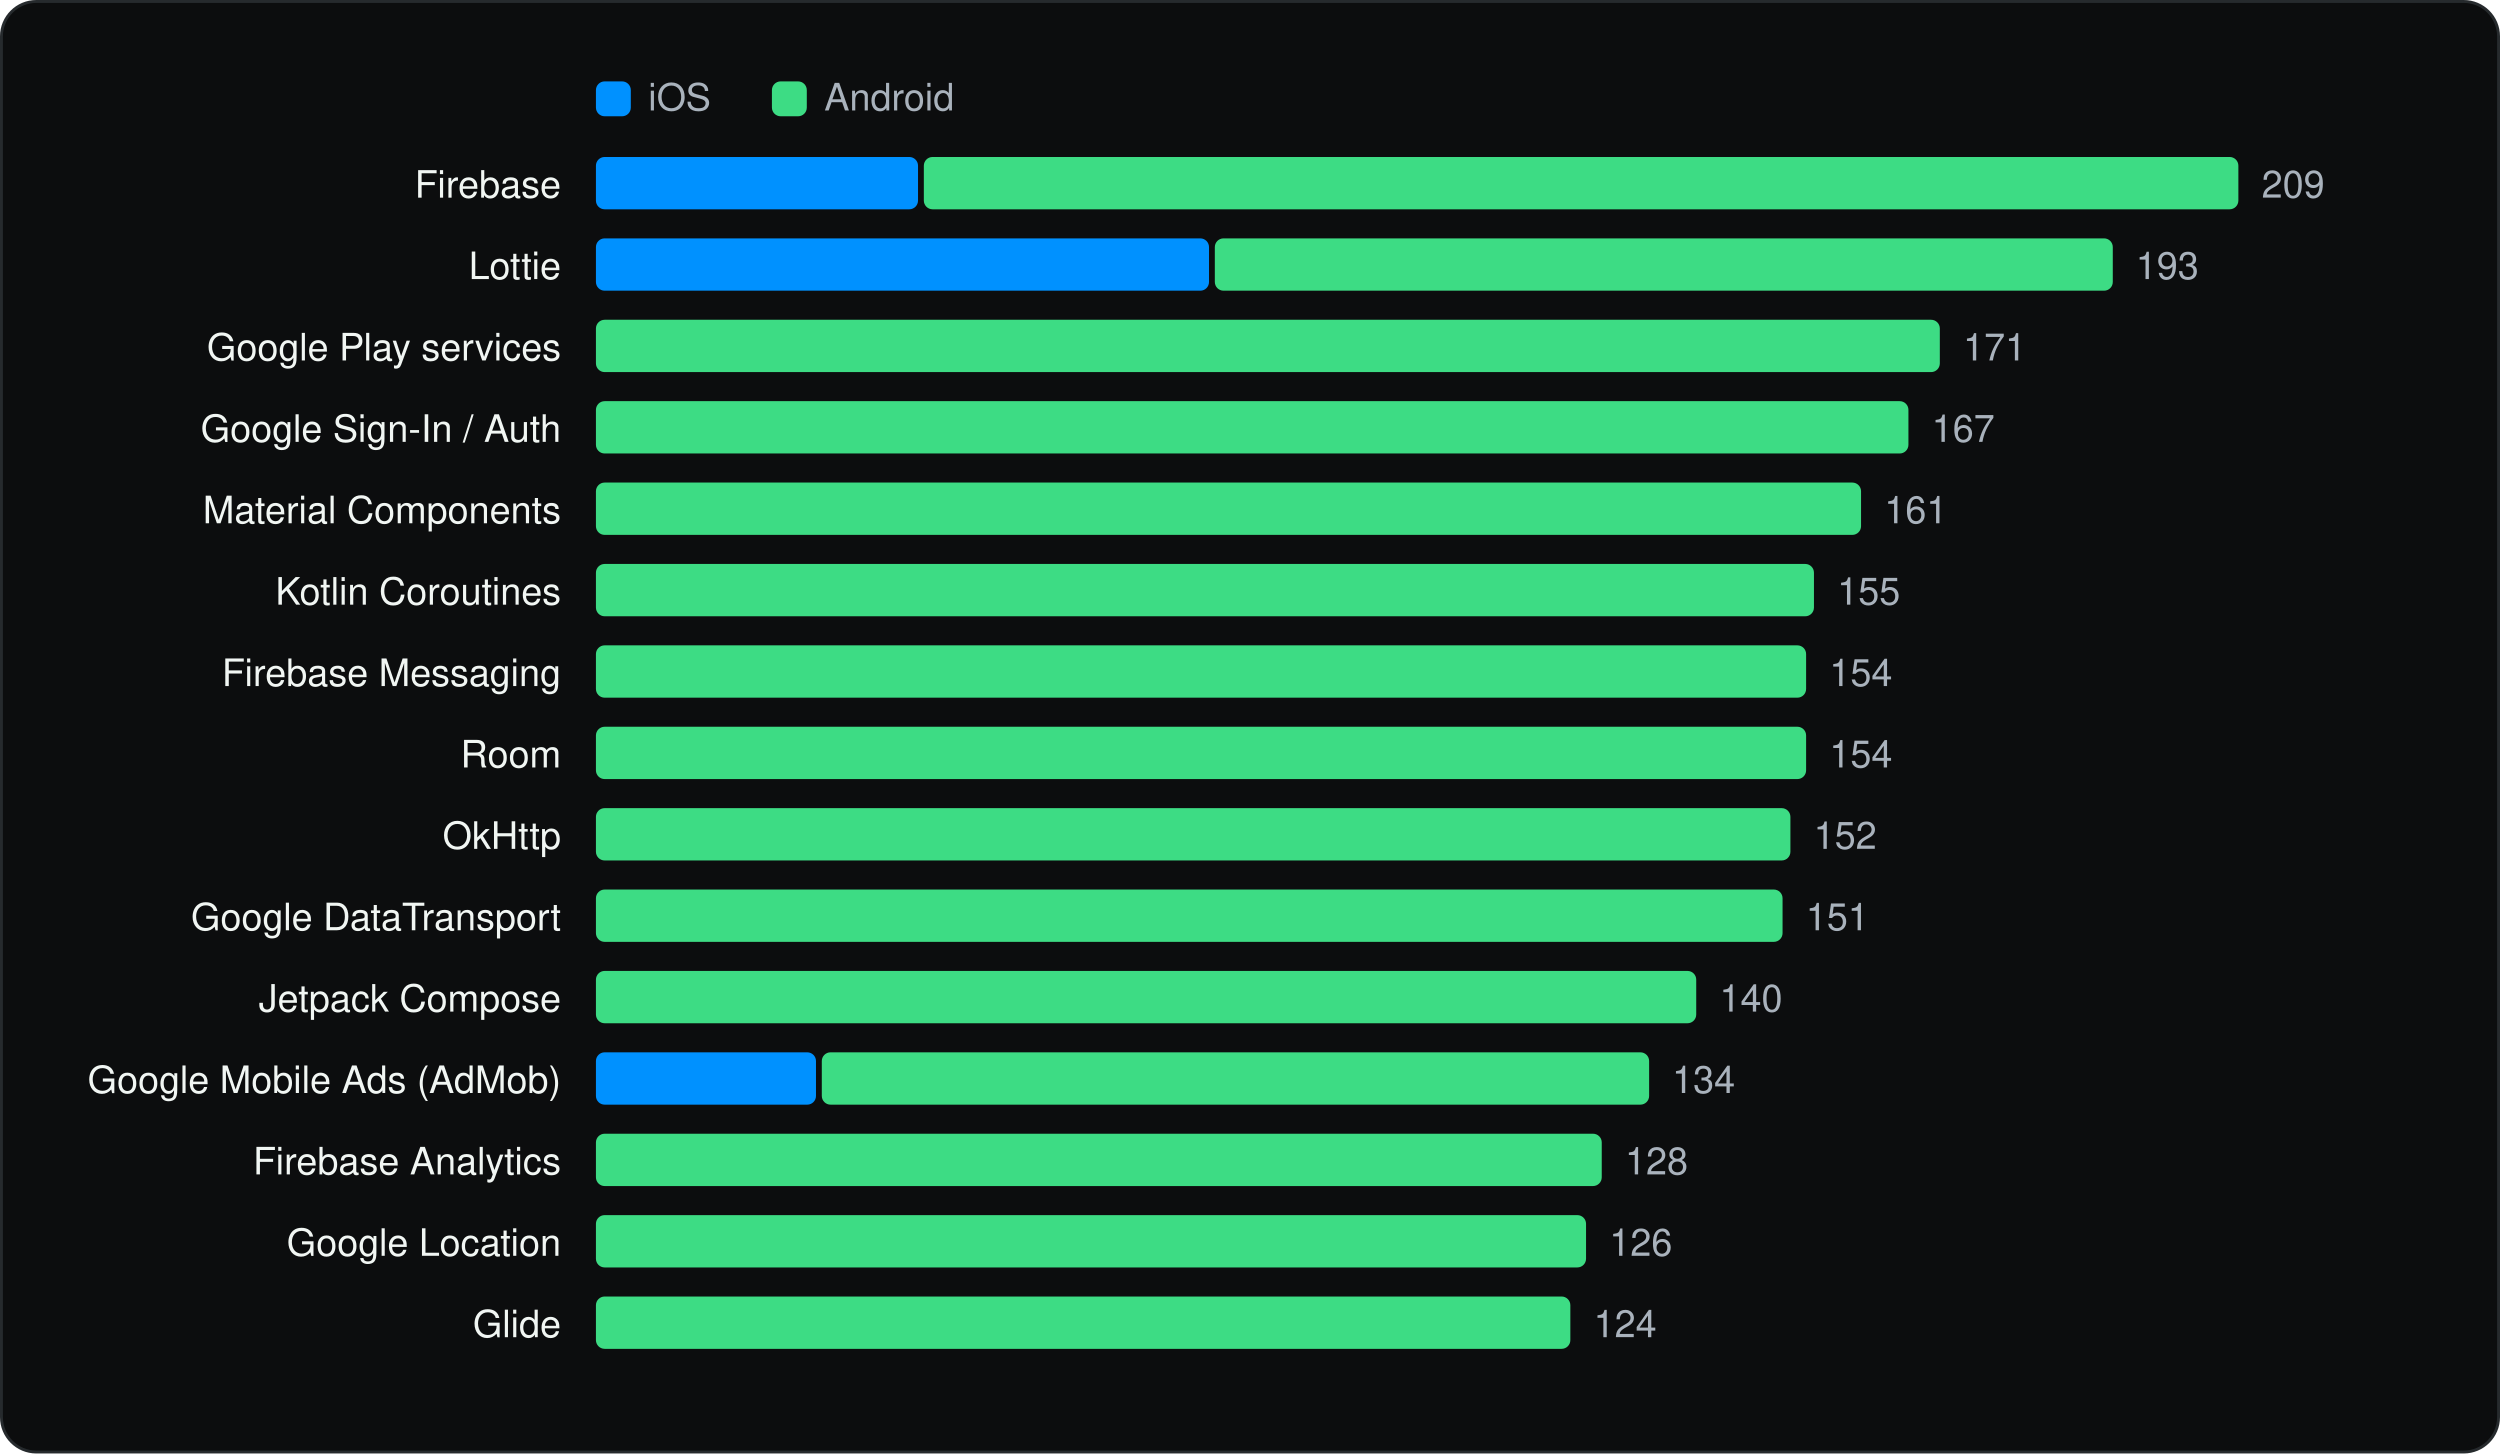
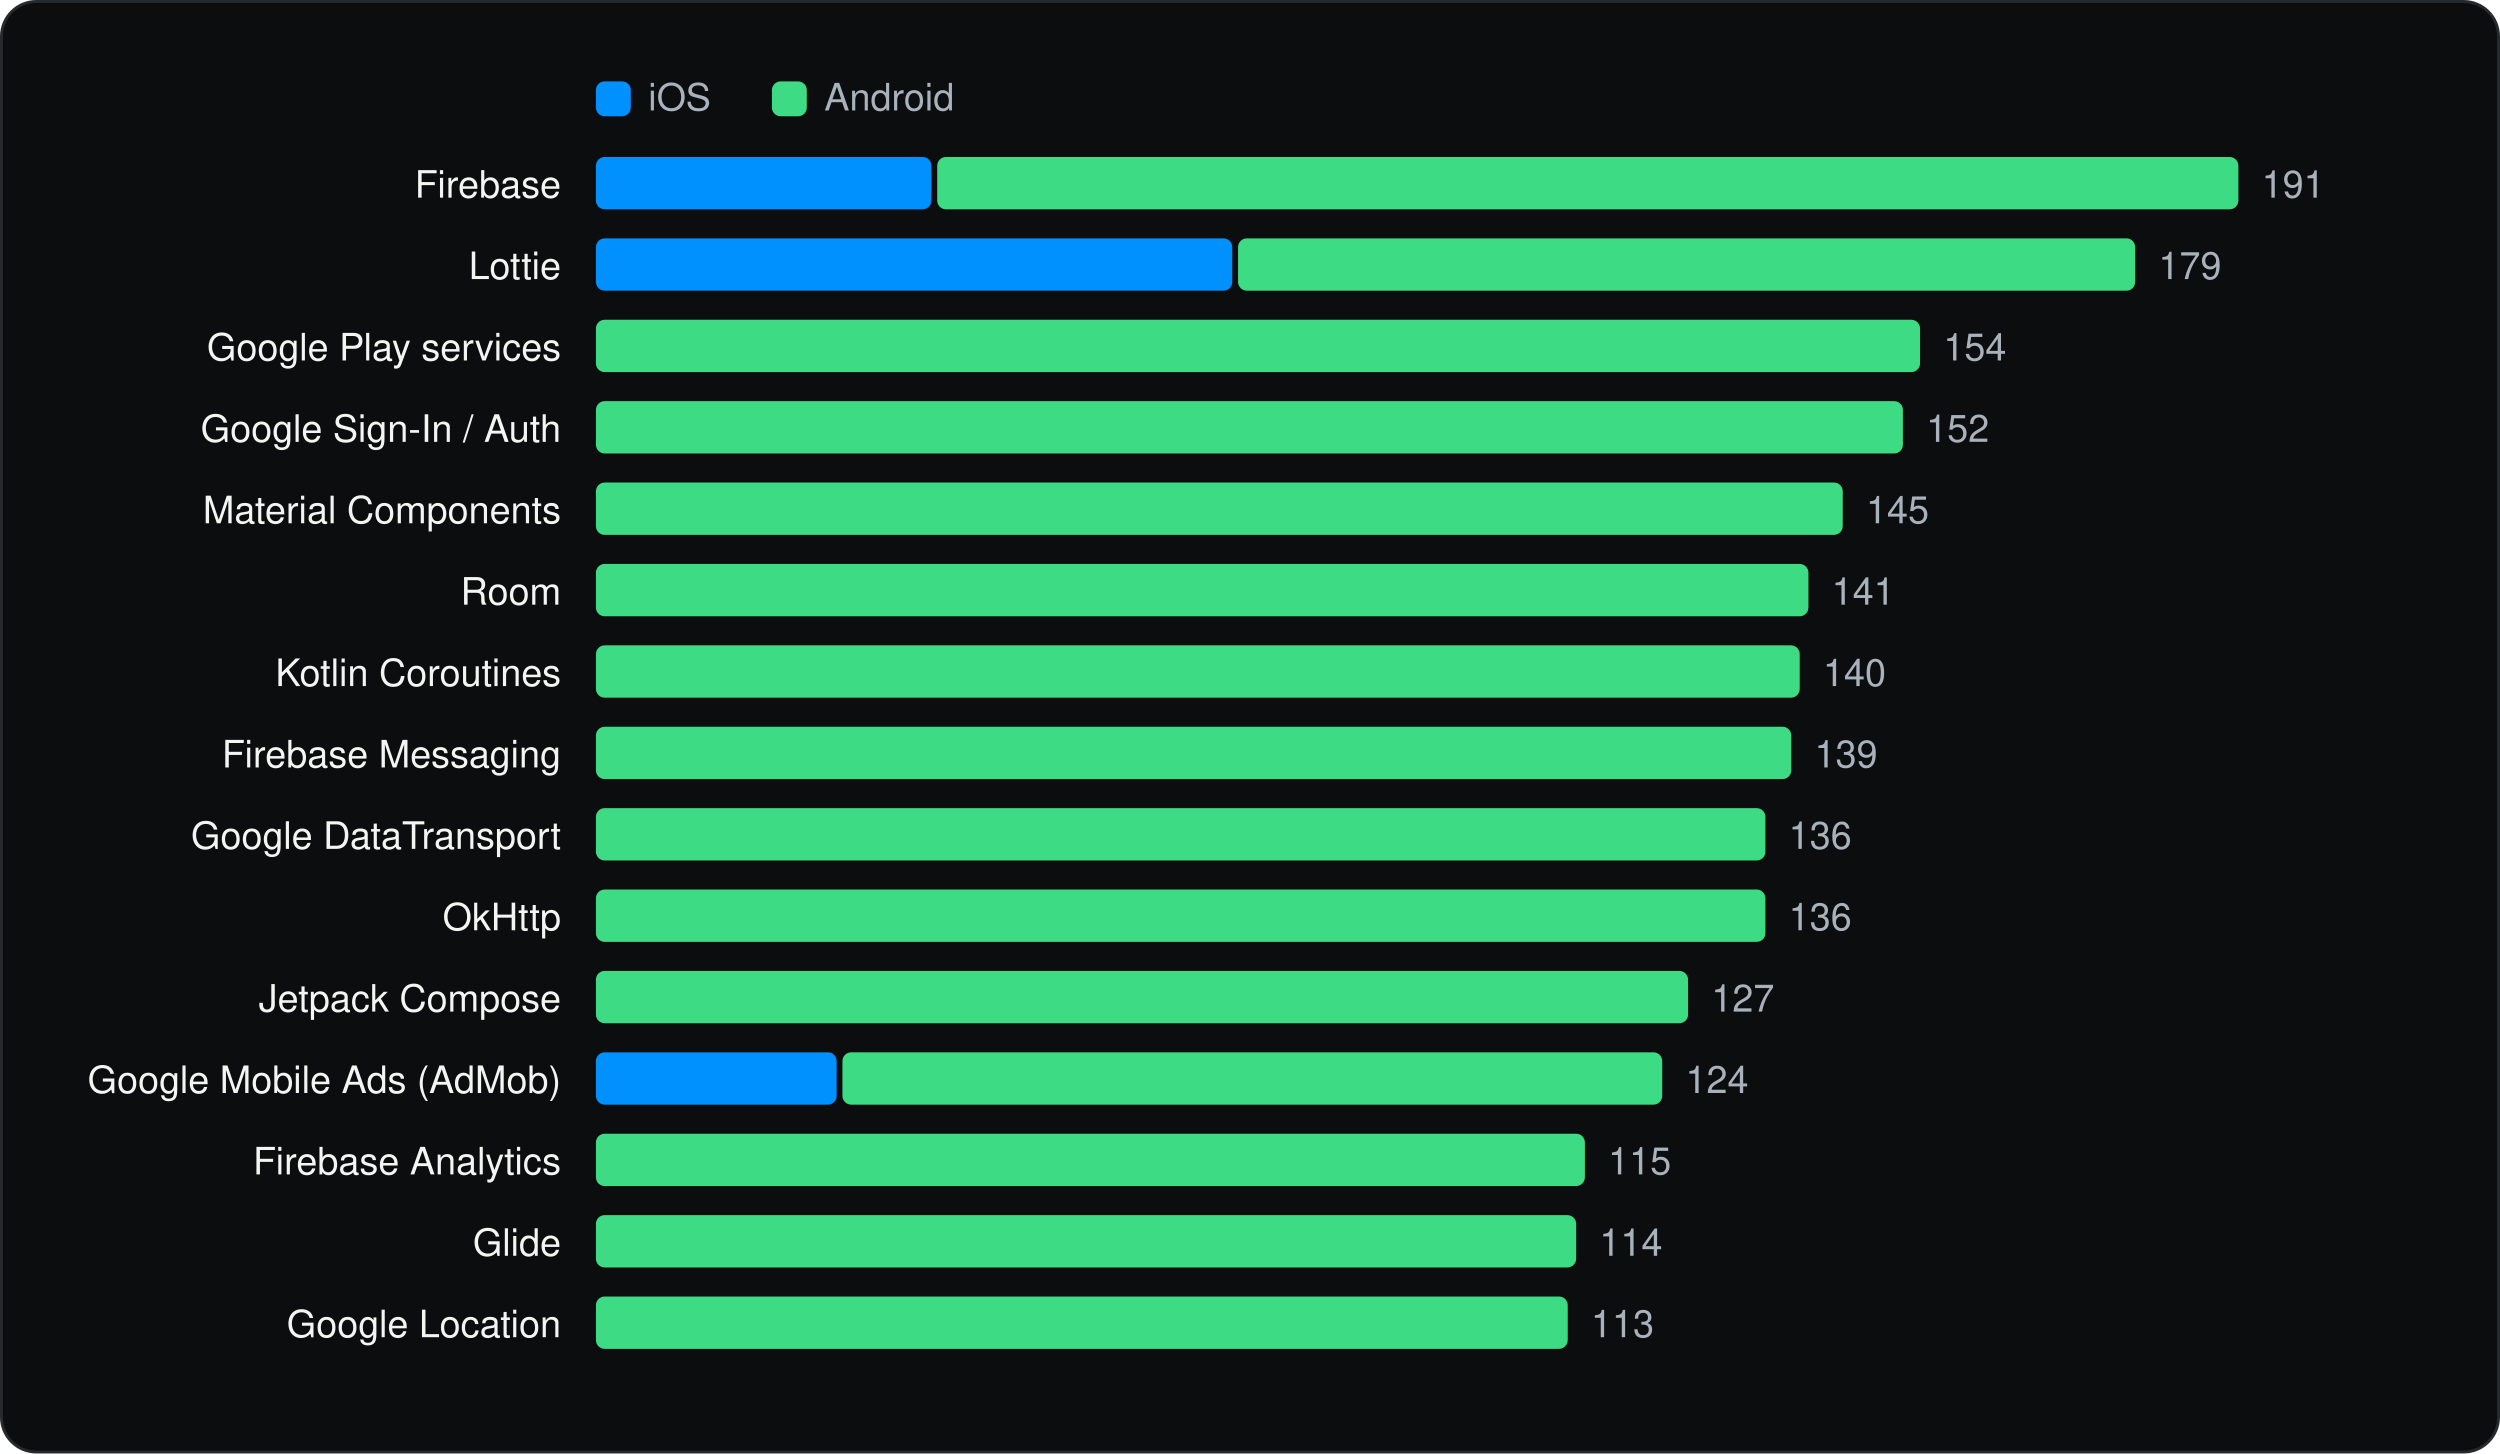
<svg xmlns="http://www.w3.org/2000/svg" viewBox="0 0 860 500" width="860" height="500" role="img" aria-label="Most used SDKs" font-family="Geist, -apple-system, BlinkMacSystemFont, 'Segoe UI', Helvetica, Arial, sans-serif">
  <rect x="0.5" y="0.5" width="859" height="499" rx="12" fill="#0C0D0E" stroke="#262A2D" />
  <g transform="translate(20 20)">
    <rect x="185" y="8" width="12" height="12" rx="3" fill="#0091FF" />
    <text x="203" y="18" font-size="13" fill="#A9B2BC">iOS</text>
    <rect x="245.54" y="8" width="12" height="12" rx="3" fill="#3DDC84" />
    <text x="263.54" y="18" font-size="13" fill="#A9B2BC">Android</text>
    <text x="173" y="48" font-size="13" text-anchor="end" fill="#F1F6F3">Firebase</text>
-     <rect x="185.0" y="34" width="110.8" height="18" rx="3" fill="#0091FF" />
-     <rect x="297.8" y="34" width="452.2" height="18" rx="3" fill="#3DDC84" />
-     <text x="758.0" y="48" font-size="13" fill="#A9B2BC">209</text>
+     <rect x="185.0" y="34" width="115.4" height="18" rx="3" fill="#0091FF" />
+     <rect x="302.4" y="34" width="447.6" height="18" rx="3" fill="#3DDC84" />
+     <text x="758.0" y="48" font-size="13" fill="#A9B2BC">191</text>
    <text x="173" y="76" font-size="13" text-anchor="end" fill="#F1F6F3">Lottie</text>
-     <rect x="185.0" y="62" width="210.9" height="18" rx="3" fill="#0091FF" />
-     <rect x="397.9" y="62" width="308.9" height="18" rx="3" fill="#3DDC84" />
-     <text x="714.7" y="76" font-size="13" fill="#A9B2BC">193</text>
+     <rect x="185.0" y="62" width="218.9" height="18" rx="3" fill="#0091FF" />
+     <rect x="405.9" y="62" width="308.6" height="18" rx="3" fill="#3DDC84" />
+     <text x="722.5" y="76" font-size="13" fill="#A9B2BC">179</text>
    <text x="173" y="104" font-size="13" text-anchor="end" fill="#F1F6F3">Google Play services</text>
-     <rect x="185.0" y="90" width="462.3" height="18" rx="3" fill="#3DDC84" />
-     <text x="655.3" y="104" font-size="13" fill="#A9B2BC">171</text>
+     <rect x="185.0" y="90" width="455.5" height="18" rx="3" fill="#3DDC84" />
+     <text x="648.5" y="104" font-size="13" fill="#A9B2BC">154</text>
    <text x="173" y="132" font-size="13" text-anchor="end" fill="#F1F6F3">Google Sign-In / Auth</text>
-     <rect x="185.0" y="118" width="451.5" height="18" rx="3" fill="#3DDC84" />
-     <text x="644.5" y="132" font-size="13" fill="#A9B2BC">167</text>
+     <rect x="185.0" y="118" width="449.6" height="18" rx="3" fill="#3DDC84" />
+     <text x="642.6" y="132" font-size="13" fill="#A9B2BC">152</text>
    <text x="173" y="160" font-size="13" text-anchor="end" fill="#F1F6F3">Material Components</text>
-     <rect x="185.0" y="146" width="435.2" height="18" rx="3" fill="#3DDC84" />
-     <text x="628.2" y="160" font-size="13" fill="#A9B2BC">161</text>
-     <text x="173" y="188" font-size="13" text-anchor="end" fill="#F1F6F3">Kotlin Coroutines</text>
-     <rect x="185.0" y="174" width="419.0" height="18" rx="3" fill="#3DDC84" />
-     <text x="612.0" y="188" font-size="13" fill="#A9B2BC">155</text>
-     <text x="173" y="216" font-size="13" text-anchor="end" fill="#F1F6F3">Firebase Messaging</text>
-     <rect x="185.0" y="202" width="416.3" height="18" rx="3" fill="#3DDC84" />
-     <text x="609.3" y="216" font-size="13" fill="#A9B2BC">154</text>
-     <text x="173" y="244" font-size="13" text-anchor="end" fill="#F1F6F3">Room</text>
-     <rect x="185.0" y="230" width="416.3" height="18" rx="3" fill="#3DDC84" />
-     <text x="609.3" y="244" font-size="13" fill="#A9B2BC">154</text>
-     <text x="173" y="272" font-size="13" text-anchor="end" fill="#F1F6F3">OkHttp</text>
-     <rect x="185.0" y="258" width="410.9" height="18" rx="3" fill="#3DDC84" />
-     <text x="603.9" y="272" font-size="13" fill="#A9B2BC">152</text>
-     <text x="173" y="300" font-size="13" text-anchor="end" fill="#F1F6F3">Google DataTransport</text>
-     <rect x="185.0" y="286" width="408.2" height="18" rx="3" fill="#3DDC84" />
-     <text x="601.2" y="300" font-size="13" fill="#A9B2BC">151</text>
+     <rect x="185.0" y="146" width="428.9" height="18" rx="3" fill="#3DDC84" />
+     <text x="621.9" y="160" font-size="13" fill="#A9B2BC">145</text>
+     <text x="173" y="188" font-size="13" text-anchor="end" fill="#F1F6F3">Room</text>
+     <rect x="185.0" y="174" width="417.1" height="18" rx="3" fill="#3DDC84" />
+     <text x="610.1" y="188" font-size="13" fill="#A9B2BC">141</text>
+     <text x="173" y="216" font-size="13" text-anchor="end" fill="#F1F6F3">Kotlin Coroutines</text>
+     <rect x="185.0" y="202" width="414.1" height="18" rx="3" fill="#3DDC84" />
+     <text x="607.1" y="216" font-size="13" fill="#A9B2BC">140</text>
+     <text x="173" y="244" font-size="13" text-anchor="end" fill="#F1F6F3">Firebase Messaging</text>
+     <rect x="185.0" y="230" width="411.2" height="18" rx="3" fill="#3DDC84" />
+     <text x="604.2" y="244" font-size="13" fill="#A9B2BC">139</text>
+     <text x="173" y="272" font-size="13" text-anchor="end" fill="#F1F6F3">Google DataTransport</text>
+     <rect x="185.0" y="258" width="402.3" height="18" rx="3" fill="#3DDC84" />
+     <text x="595.3" y="272" font-size="13" fill="#A9B2BC">136</text>
+     <text x="173" y="300" font-size="13" text-anchor="end" fill="#F1F6F3">OkHttp</text>
+     <rect x="185.0" y="286" width="402.3" height="18" rx="3" fill="#3DDC84" />
+     <text x="595.3" y="300" font-size="13" fill="#A9B2BC">136</text>
    <text x="173" y="328" font-size="13" text-anchor="end" fill="#F1F6F3">Jetpack Compose</text>
-     <rect x="185.0" y="314" width="378.5" height="18" rx="3" fill="#3DDC84" />
-     <text x="571.5" y="328" font-size="13" fill="#A9B2BC">140</text>
+     <rect x="185.0" y="314" width="375.7" height="18" rx="3" fill="#3DDC84" />
+     <text x="568.7" y="328" font-size="13" fill="#A9B2BC">127</text>
    <text x="173" y="356" font-size="13" text-anchor="end" fill="#F1F6F3">Google Mobile Ads (AdMob)</text>
-     <rect x="185.0" y="342" width="75.7" height="18" rx="3" fill="#0091FF" />
-     <rect x="262.7" y="342" width="284.6" height="18" rx="3" fill="#3DDC84" />
-     <text x="555.2" y="356" font-size="13" fill="#A9B2BC">134</text>
+     <rect x="185.0" y="342" width="82.8" height="18" rx="3" fill="#0091FF" />
+     <rect x="269.8" y="342" width="282.0" height="18" rx="3" fill="#3DDC84" />
+     <text x="559.8" y="356" font-size="13" fill="#A9B2BC">124</text>
    <text x="173" y="384" font-size="13" text-anchor="end" fill="#F1F6F3">Firebase Analytics</text>
-     <rect x="185.0" y="370" width="346.0" height="18" rx="3" fill="#3DDC84" />
-     <text x="539.0" y="384" font-size="13" fill="#A9B2BC">128</text>
-     <text x="173" y="412" font-size="13" text-anchor="end" fill="#F1F6F3">Google Location</text>
-     <rect x="185.0" y="398" width="340.6" height="18" rx="3" fill="#3DDC84" />
-     <text x="533.6" y="412" font-size="13" fill="#A9B2BC">126</text>
-     <text x="173" y="440" font-size="13" text-anchor="end" fill="#F1F6F3">Glide</text>
-     <rect x="185.0" y="426" width="335.2" height="18" rx="3" fill="#3DDC84" />
-     <text x="528.2" y="440" font-size="13" fill="#A9B2BC">124</text>
+     <rect x="185.0" y="370" width="340.2" height="18" rx="3" fill="#3DDC84" />
+     <text x="533.2" y="384" font-size="13" fill="#A9B2BC">115</text>
+     <text x="173" y="412" font-size="13" text-anchor="end" fill="#F1F6F3">Glide</text>
+     <rect x="185.0" y="398" width="337.2" height="18" rx="3" fill="#3DDC84" />
+     <text x="530.2" y="412" font-size="13" fill="#A9B2BC">114</text>
+     <text x="173" y="440" font-size="13" text-anchor="end" fill="#F1F6F3">Google Location</text>
+     <rect x="185.0" y="426" width="334.3" height="18" rx="3" fill="#3DDC84" />
+     <text x="527.3" y="440" font-size="13" fill="#A9B2BC">113</text>
  </g>
</svg>
